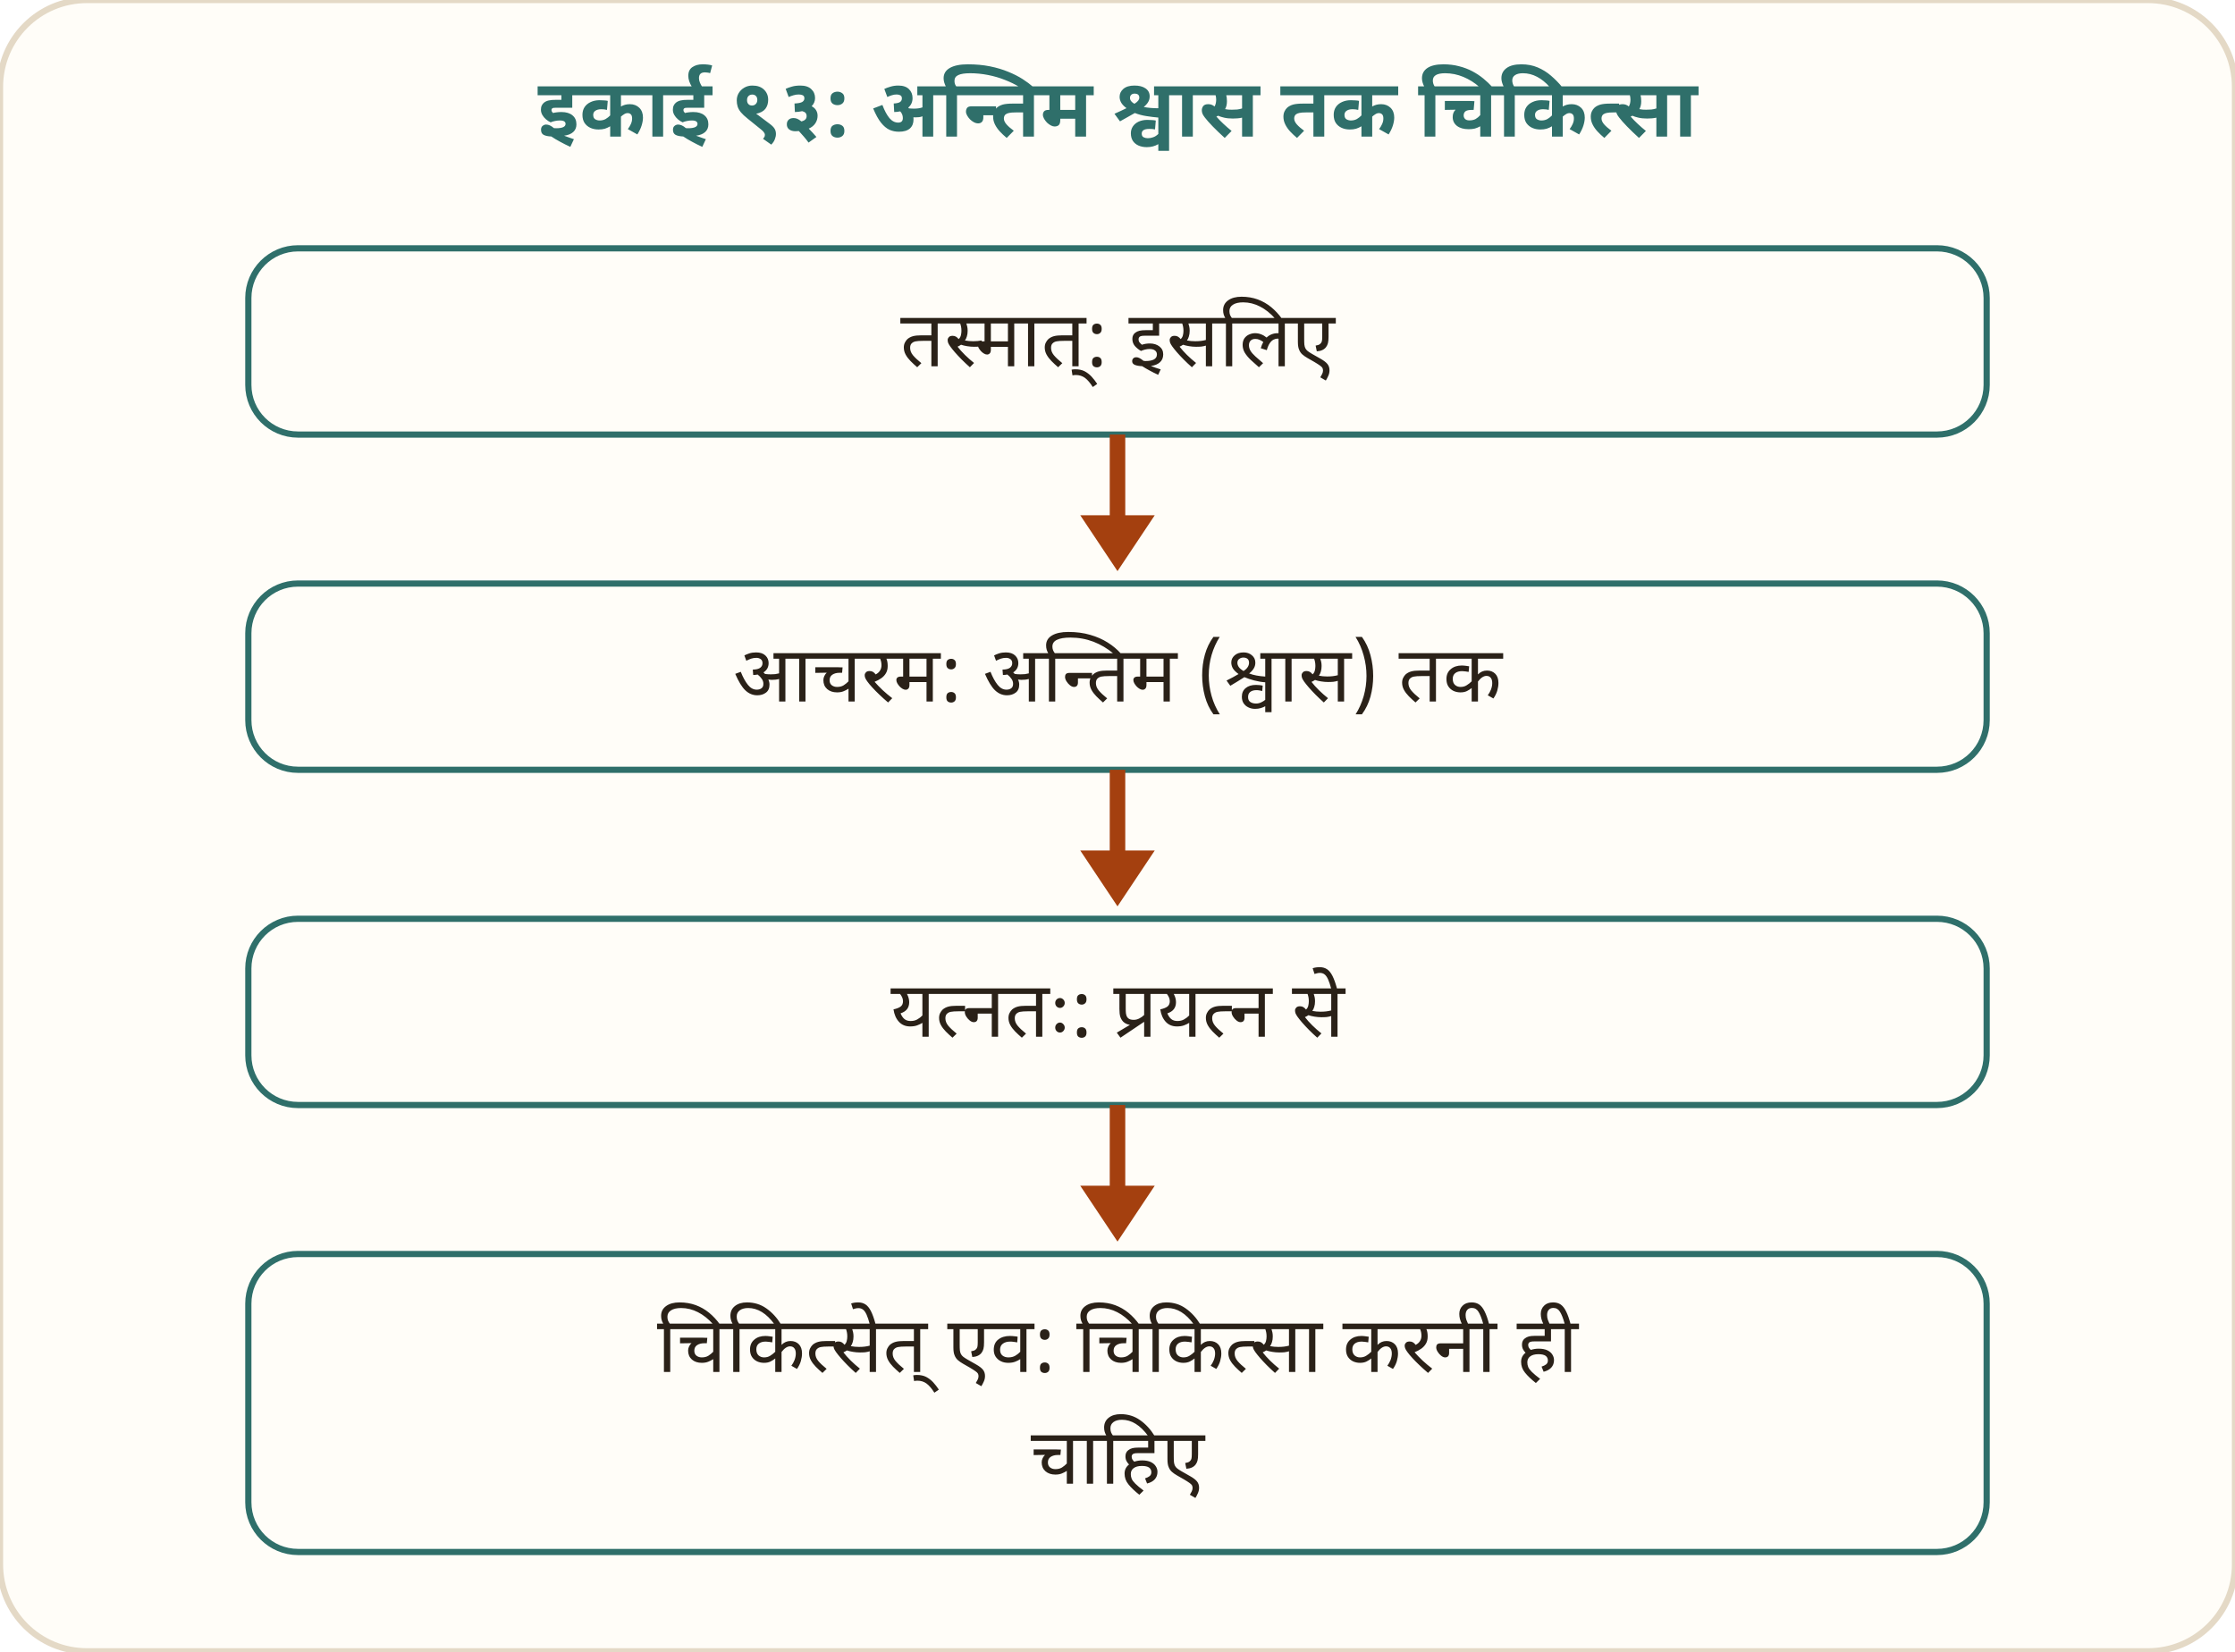
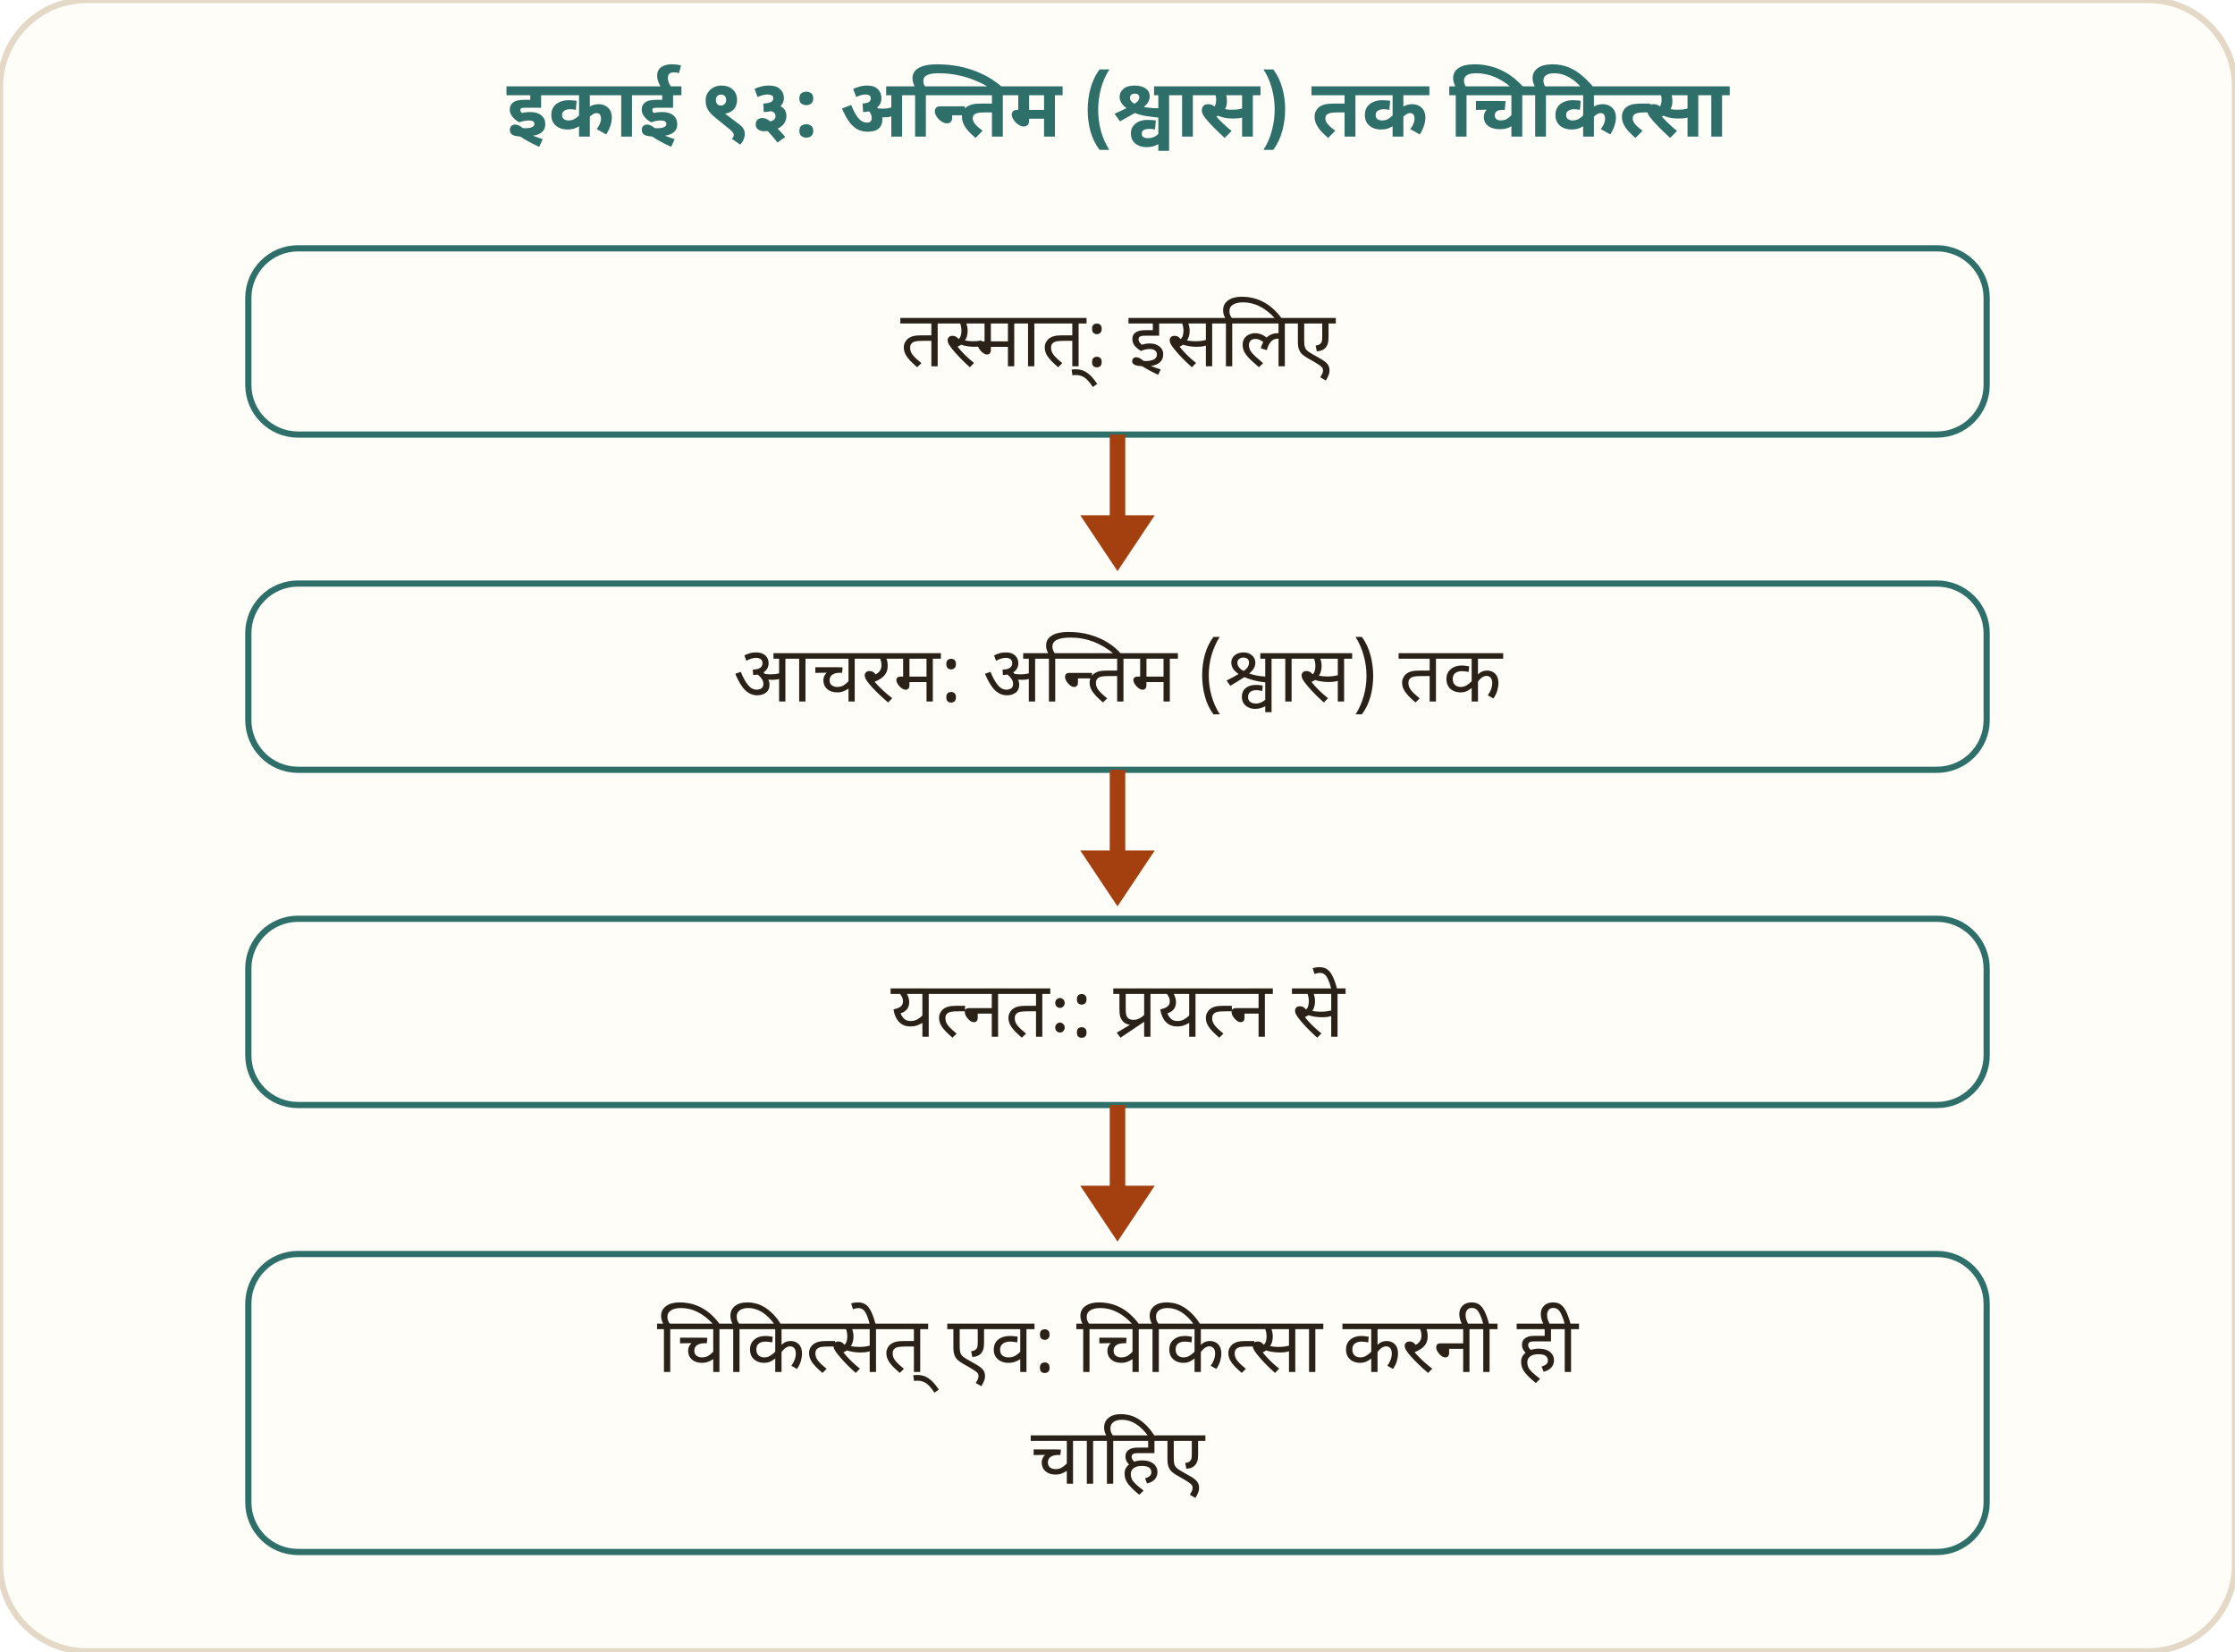
<svg xmlns="http://www.w3.org/2000/svg" viewBox="0 0 360 266" role="img">
  <rect width="360" height="266" rx="14" fill="#fffdf8" stroke="#e4d9c6" />
-   <text x="180" y="22" font-family="'Noto Sans Devanagari','Mukta','Nirmala UI','Mangal',sans-serif" font-size="13" font-weight="700" fill="#2f6f6a" text-anchor="middle">इकाई ९३: अन्तिम श्वास तक चिकित्सा</text>
+   <text x="180" y="22" font-family="'Noto Sans Devanagari','Mukta','Nirmala UI','Mangal',sans-serif" font-size="13" font-weight="700" fill="#2f6f6a" text-anchor="middle">इकाई ९३: अन्तिम (श्वास) तक चिकित्सा</text>
  <rect x="40" y="40" width="280" height="30" rx="8" fill="#fffdf8" stroke="#2f6f6a" />
  <text x="180.0" y="59.0" font-family="'Noto Sans Devanagari','Mukta','Nirmala UI','Mangal',sans-serif" font-size="12.5" font-weight="500" fill="#2a2118" text-anchor="middle">तस्मात्: इसलिए</text>
  <line x1="180" y1="70" x2="180" y2="86" stroke="#a4400f" stroke-width="2.5" />
  <polygon points="180,92 174,83 186,83" fill="#a4400f" />
  <rect x="40" y="94" width="280" height="30" rx="8" fill="#fffdf8" stroke="#2f6f6a" />
  <text x="180.0" y="113.0" font-family="'Noto Sans Devanagari','Mukta','Nirmala UI','Mangal',sans-serif" font-size="12.5" font-weight="500" fill="#2a2118" text-anchor="middle">आचरम: अन्तिम (श्वास) तक</text>
  <line x1="180" y1="124" x2="180" y2="140" stroke="#a4400f" stroke-width="2.5" />
  <polygon points="180,146 174,137 186,137" fill="#a4400f" />
  <rect x="40" y="148" width="280" height="30" rx="8" fill="#fffdf8" stroke="#2f6f6a" />
  <text x="180.0" y="167.0" font-family="'Noto Sans Devanagari','Mukta','Nirmala UI','Mangal',sans-serif" font-size="12.5" font-weight="500" fill="#2a2118" text-anchor="middle">यत्नतः: प्रयत्न से</text>
  <line x1="180" y1="178" x2="180" y2="194" stroke="#a4400f" stroke-width="2.5" />
  <polygon points="180,200 174,191 186,191" fill="#a4400f" />
  <rect x="40" y="202" width="280" height="48" rx="8" fill="#fffdf8" stroke="#2f6f6a" />
  <text x="180.0" y="221.0" font-family="'Noto Sans Devanagari','Mukta','Nirmala UI','Mangal',sans-serif" font-size="12.5" font-weight="500" fill="#2a2118" text-anchor="middle">चिकित्सेत् एव: चिकित्सा करनी ही</text>
  <text x="180.0" y="239.0" font-family="'Noto Sans Devanagari','Mukta','Nirmala UI','Mangal',sans-serif" font-size="12.5" font-weight="500" fill="#2a2118" text-anchor="middle">चाहिए</text>
</svg>
